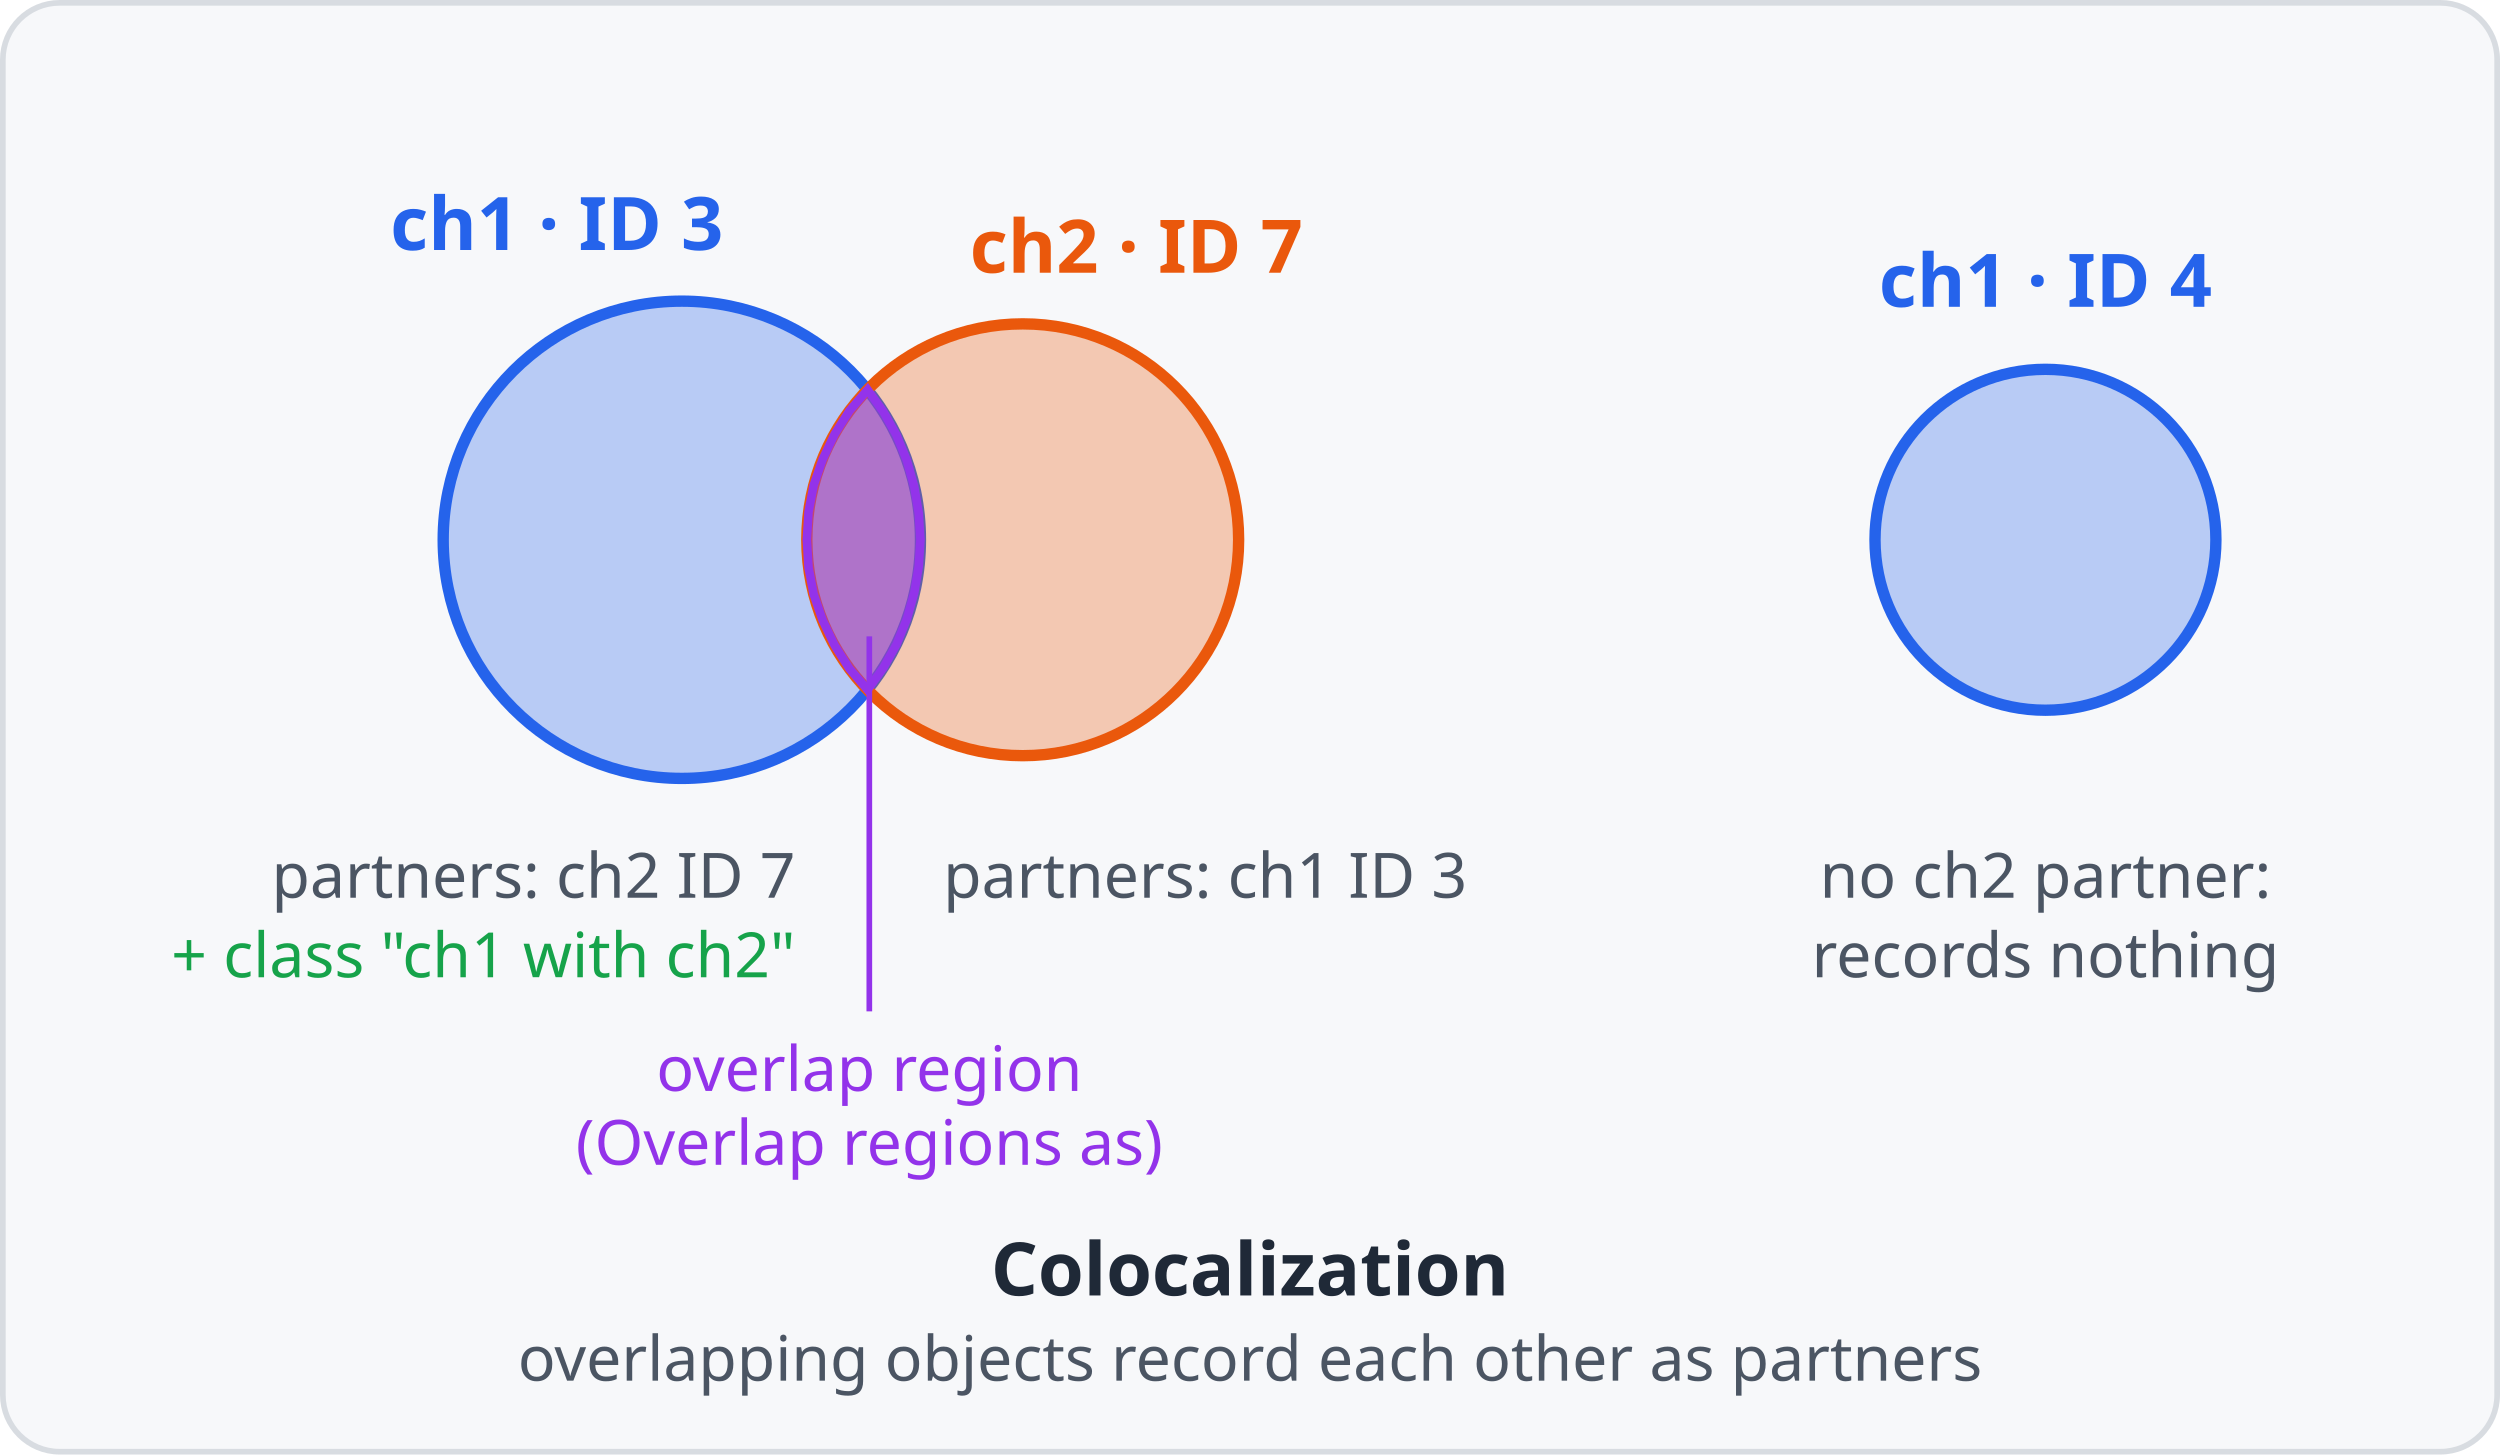
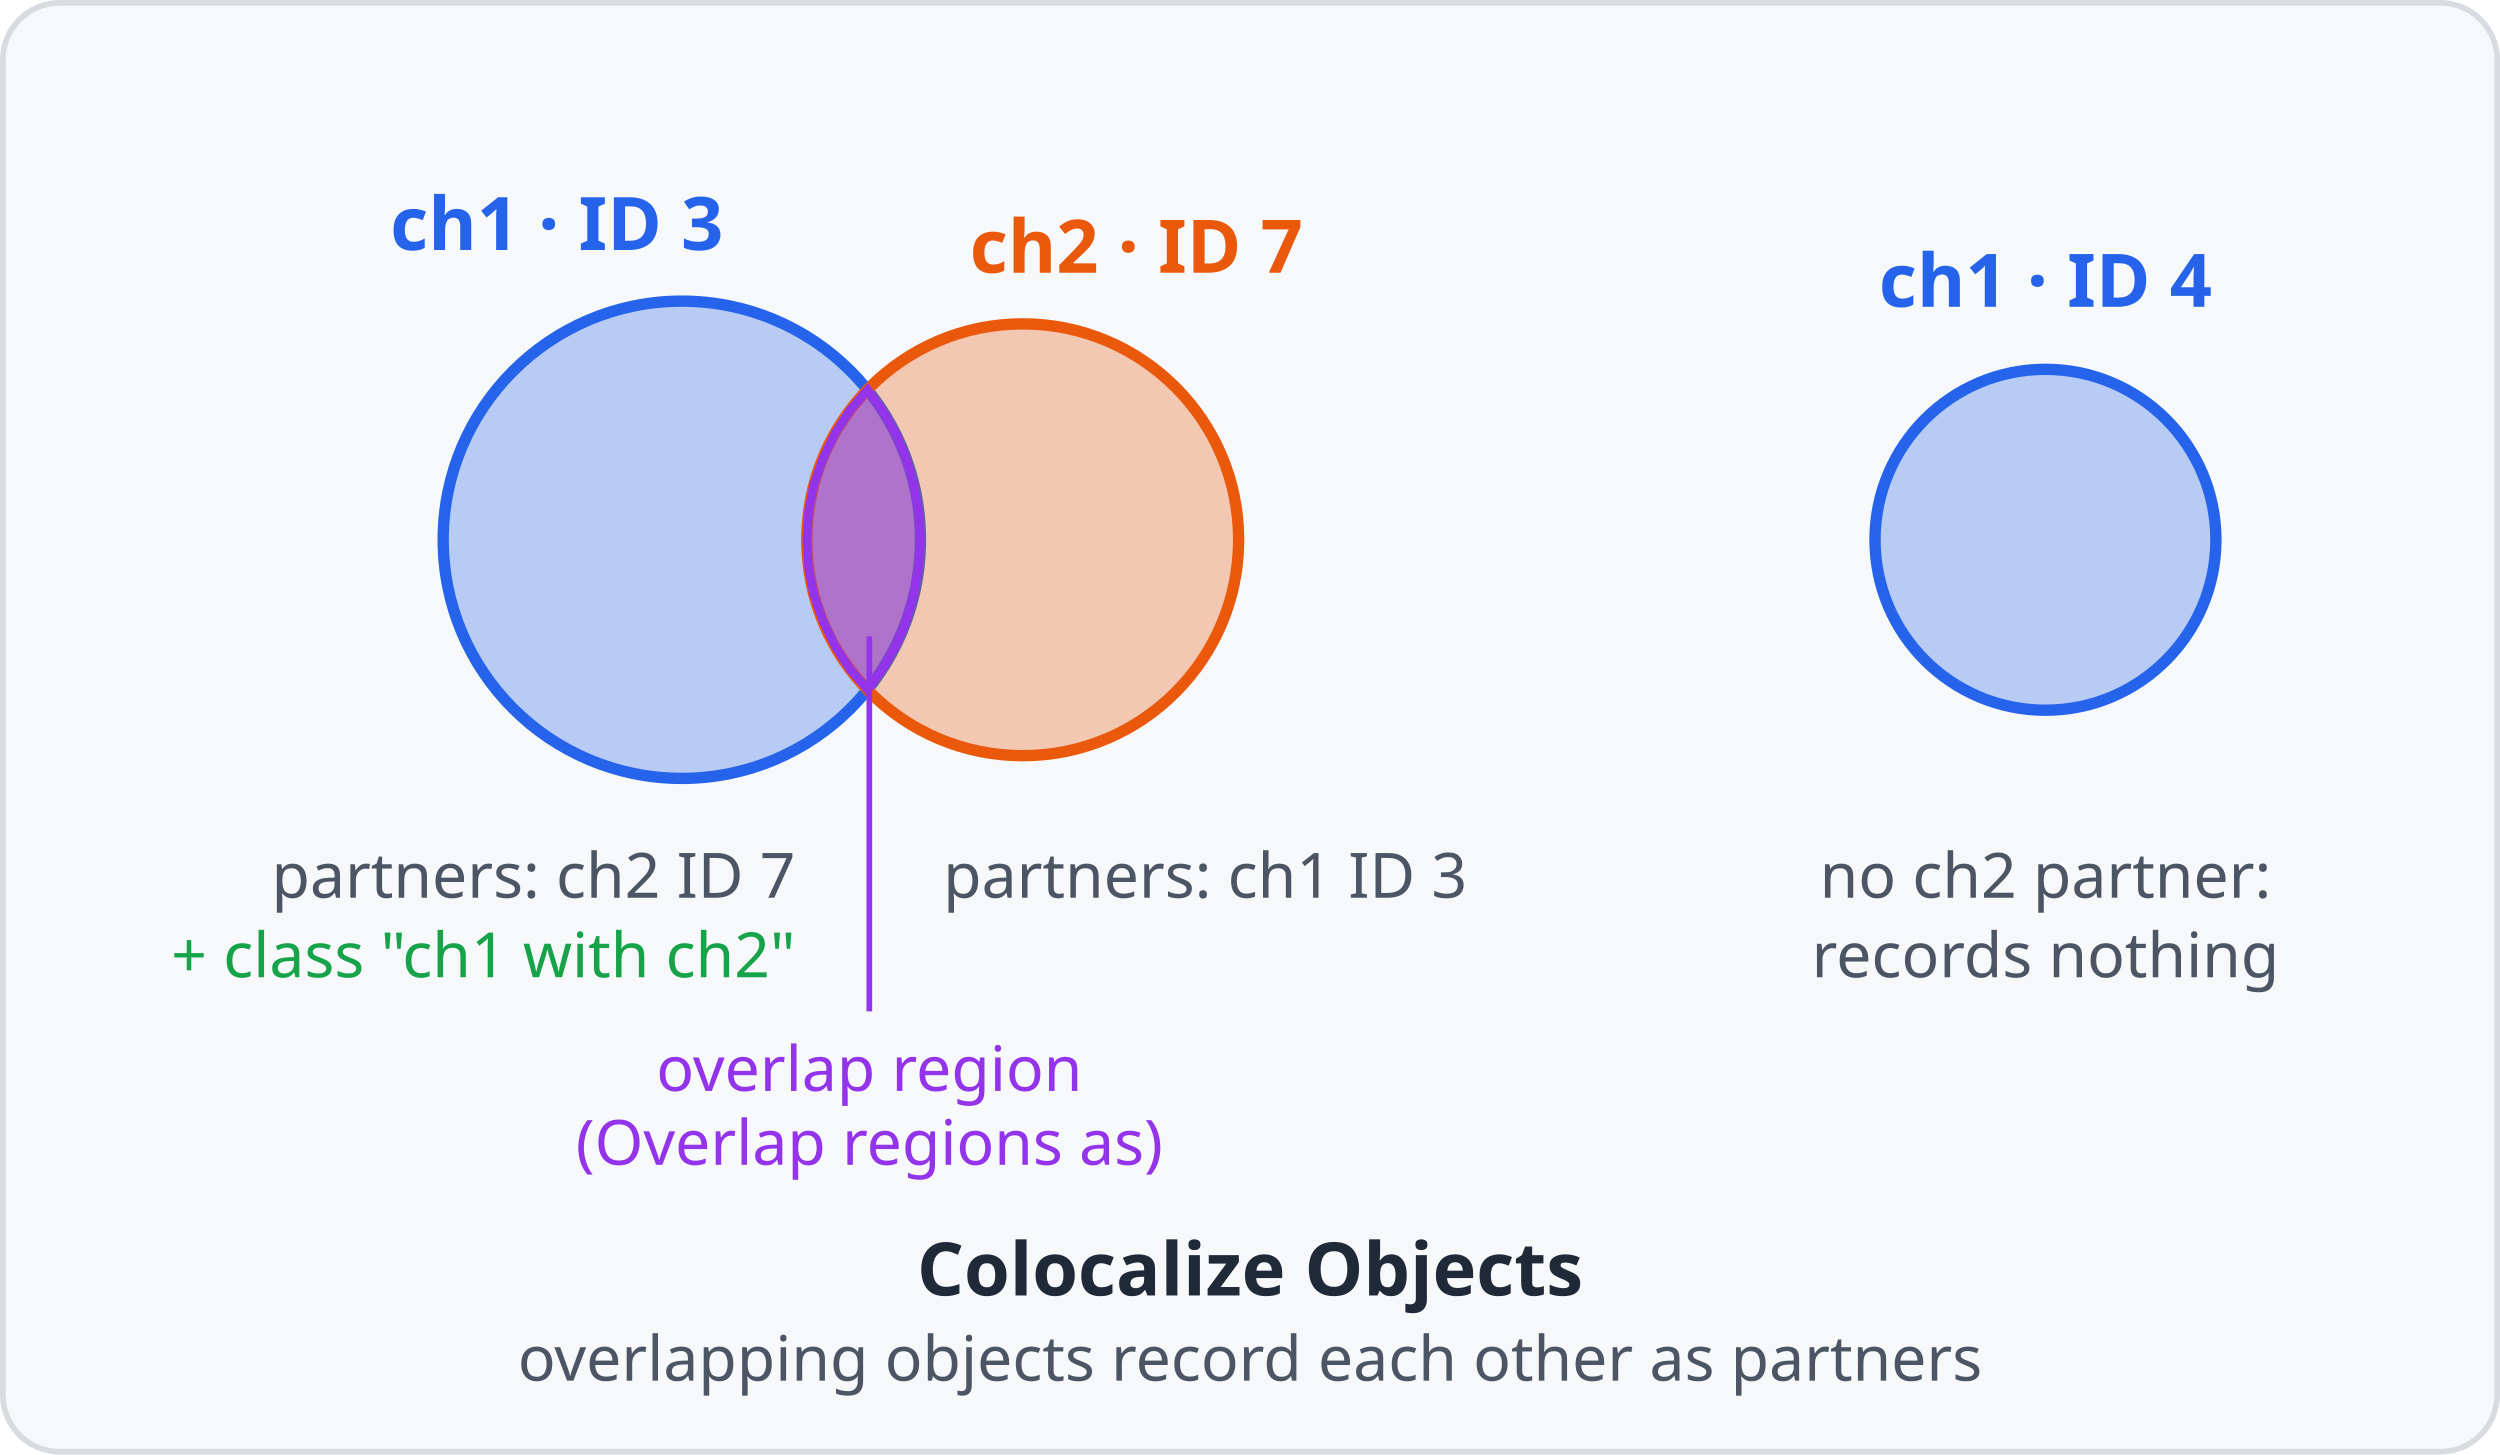
<svg xmlns="http://www.w3.org/2000/svg" width="440" height="256" viewBox="0 0 440 256">
  <style>
    .bg { fill: #f7f8fa; stroke: #d8dce1; stroke-width: 1; }
    .lbl { font: 13px sans-serif; fill: #1f2937; }
    .lbl-sm { font: 11px sans-serif; fill: #4b5563; }
    .lbl-bold { font: 13px sans-serif; font-weight: 600; fill: #1f2937; }
  </style>
  <rect class="bg" x="0.5" y="0.5" width="439" height="255" rx="10" />
  <circle cx="120" cy="95" r="42" fill="#2563eb" fill-opacity="0.3" stroke="#2563eb" stroke-width="2" />
  <circle cx="180" cy="95" r="38" fill="#ea580c" fill-opacity="0.3" stroke="#ea580c" stroke-width="2" />
  <polygon points="152.7,68.6 155.5,72.5 157.8,76.6 159.6,81.0 160.9,85.6 161.7,90.3 162.0,95.0 161.7,99.7 160.9,104.4 159.6,109.0 157.8,113.4 155.5,117.5 152.7,121.4 149.5,117.7 146.9,113.6 144.8,109.2 143.2,104.6 142.3,99.9 142.0,95.0 142.3,90.1 143.2,85.4 144.8,80.8 146.9,76.4 149.5,72.3" fill="#9333ea" fill-opacity="0.45" stroke="#9333ea" stroke-width="1.5" />
  <text class="lbl-bold" style="fill:#2563eb" x="98" y="44" text-anchor="middle">ch1 · ID 3</text>
  <text class="lbl-bold" style="fill:#ea580c" x="200" y="48" text-anchor="middle">ch2 · ID 7</text>
  <line x1="153" y1="112" x2="153" y2="178" stroke="#9333ea" stroke-width="1" />
  <text class="lbl-sm" style="fill:#9333ea" x="153" y="192" text-anchor="middle">overlap region</text>
  <text class="lbl-sm" style="fill:#9333ea" x="153" y="205" text-anchor="middle">(Overlap regions as)</text>
  <text class="lbl-sm" x="140" y="158" text-anchor="end">partners: ch2 ID 7</text>
  <text class="lbl-sm" style="fill:#16a34a" x="140" y="172" text-anchor="end">+ class "ch1 with ch2"</text>
  <text class="lbl-sm" x="166" y="158">partners: ch1 ID 3</text>
  <circle cx="360" cy="95" r="30" fill="#2563eb" fill-opacity="0.3" stroke="#2563eb" stroke-width="2" />
  <text class="lbl-bold" style="fill:#2563eb" x="360" y="54" text-anchor="middle">ch1 · ID 4</text>
  <text class="lbl-sm" x="360" y="158" text-anchor="middle">no ch2 partner:</text>
  <text class="lbl-sm" x="360" y="172" text-anchor="middle">records nothing</text>
-   <text class="lbl-bold" x="220" y="228" text-anchor="middle">Colocalization</text>
+   <text class="lbl-bold" x="220" y="228" text-anchor="middle">Colocalize Objects</text>
  <text class="lbl-sm" x="220" y="243" text-anchor="middle">overlapping objects record each other as partners</text>
</svg>
